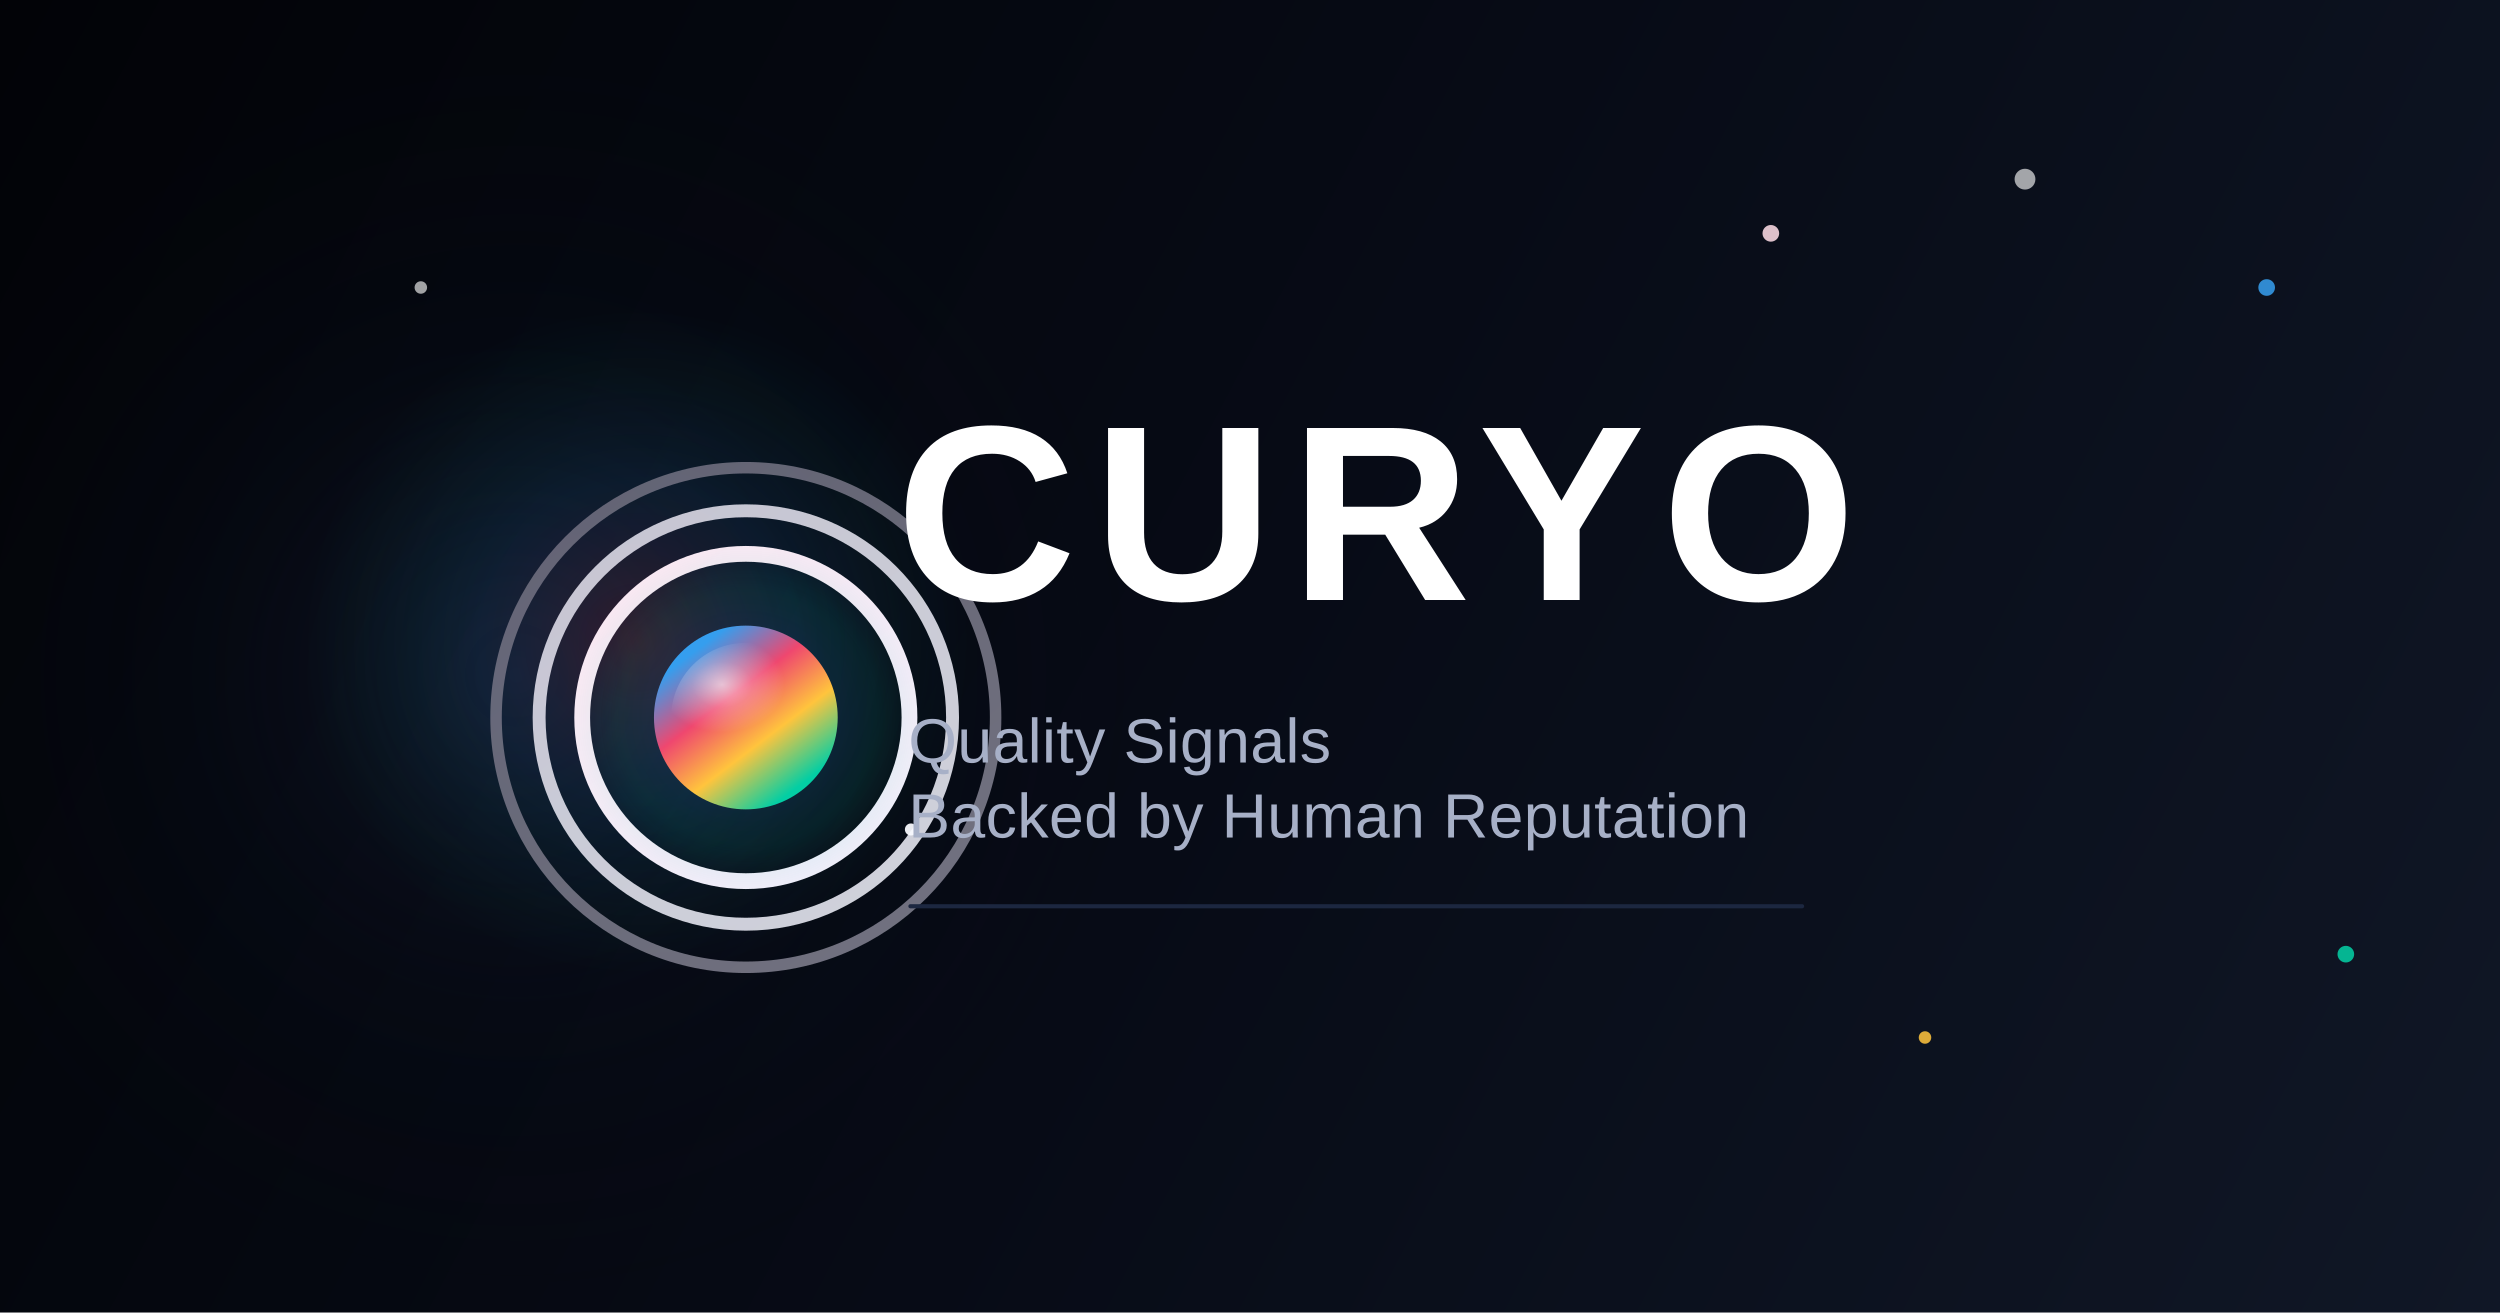
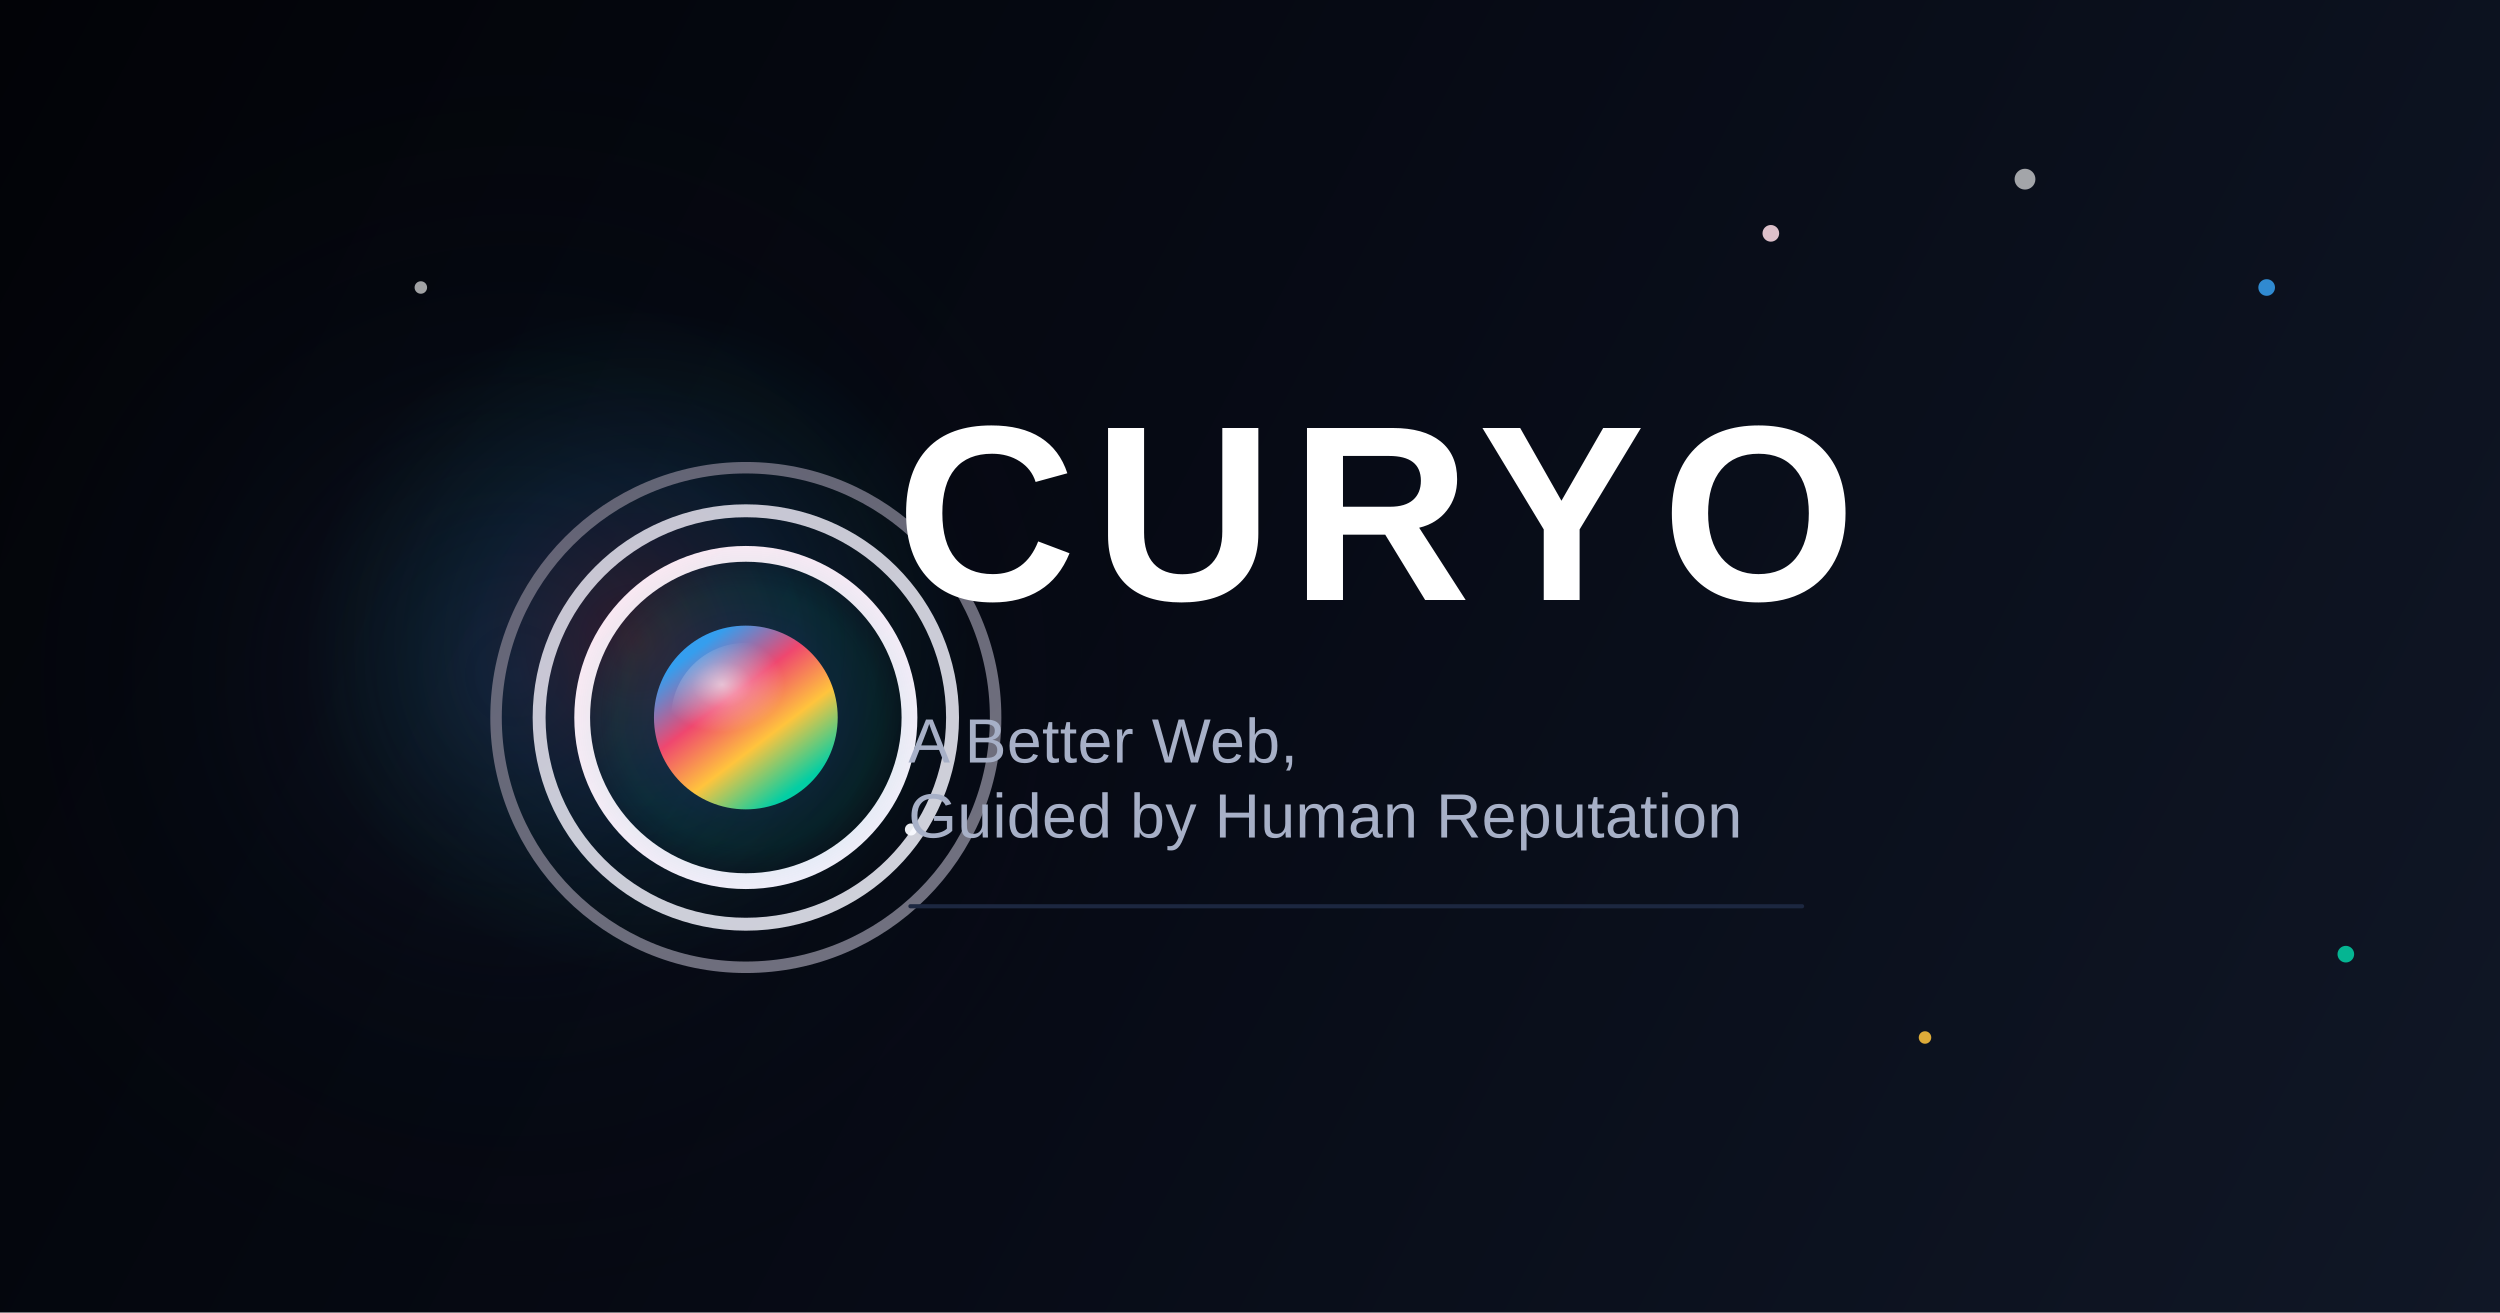
<svg xmlns="http://www.w3.org/2000/svg" viewBox="0 0 1200 630" width="1200" height="630" fill="none">
  <defs>
    <linearGradient id="og-bg" x1="0" y1="0" x2="1200" y2="630" gradientUnits="userSpaceOnUse">
      <stop offset="0%" stop-color="#020307" />
      <stop offset="50%" stop-color="#070B16" />
      <stop offset="100%" stop-color="#101726" />
    </linearGradient>
    <radialGradient id="og-left-glow" cx="248" cy="324" r="314" gradientUnits="userSpaceOnUse">
      <stop offset="0%" stop-color="#162036" stop-opacity="0.56" />
      <stop offset="50%" stop-color="#0B1324" stop-opacity="0.18" />
      <stop offset="100%" stop-color="#05070D" stop-opacity="0" />
    </radialGradient>
    <radialGradient id="og-core-glow" cx="306" cy="308" r="160" gradientUnits="userSpaceOnUse">
      <stop offset="0%" stop-color="#EF476F" stop-opacity="0.18" />
      <stop offset="48%" stop-color="#359EEE" stop-opacity="0.1" />
      <stop offset="100%" stop-color="#03CEA4" stop-opacity="0" />
    </radialGradient>
    <radialGradient id="og-orb-glow" cx="50%" cy="50%" r="50%">
      <stop offset="0%" stop-color="#EF476F" stop-opacity="0.18" />
      <stop offset="44%" stop-color="#359EEE" stop-opacity="0.11" />
      <stop offset="76%" stop-color="#03CEA4" stop-opacity="0.08" />
      <stop offset="100%" stop-color="#03CEA4" stop-opacity="0" />
    </radialGradient>
    <linearGradient id="og-orb" x1="0.22" y1="0.14" x2="0.78" y2="0.88" gradientUnits="objectBoundingBox">
      <stop offset="0%" stop-color="#359EEE" />
      <stop offset="34%" stop-color="#EF476F" />
      <stop offset="66%" stop-color="#FFC43D" />
      <stop offset="100%" stop-color="#03CEA4" />
    </linearGradient>
    <radialGradient id="og-gloss" cx="0" cy="0" r="1" gradientUnits="objectBoundingBox" gradientTransform="translate(0.34 0.28) scale(0.42 0.32)">
      <stop stop-color="#FFFFFF" stop-opacity="0.62" />
      <stop offset="0.48" stop-color="#FFFFFF" stop-opacity="0.24" />
      <stop offset="1" stop-color="#FFFFFF" stop-opacity="0" />
    </radialGradient>
    <linearGradient id="og-inner-ring" x1="146" y1="108" x2="366" y2="404" gradientUnits="userSpaceOnUse">
      <stop offset="0%" stop-color="#FFEAF4" />
      <stop offset="100%" stop-color="#EFF4FF" />
    </linearGradient>
    <linearGradient id="og-middle-ring" x1="126" y1="90" x2="386" y2="422" gradientUnits="userSpaceOnUse">
      <stop offset="0%" stop-color="#D8D5E2" />
      <stop offset="100%" stop-color="#E7EAF3" />
    </linearGradient>
    <linearGradient id="og-outer-ring" x1="106" y1="72" x2="406" y2="440" gradientUnits="userSpaceOnUse">
      <stop offset="0%" stop-color="#737182" />
      <stop offset="100%" stop-color="#8B8A99" />
    </linearGradient>
    <symbol id="og-mark" viewBox="0 0 512 512">
      <circle cx="256" cy="256" r="174" fill="none" stroke="url(#og-outer-ring)" stroke-width="8" stroke-opacity="0.82" />
      <circle cx="256" cy="256" r="144" fill="none" stroke="url(#og-middle-ring)" stroke-width="9" stroke-opacity="0.9" />
      <circle cx="256" cy="256" r="114" fill="none" stroke="url(#og-inner-ring)" stroke-width="11" stroke-opacity="0.98" />
      <circle cx="371" cy="334" r="4.2" fill="#F8FAFF" fill-opacity="0.94" />
      <circle cx="256" cy="256" r="118" fill="url(#og-orb-glow)" />
      <circle cx="256" cy="256" r="64" fill="url(#og-orb)" />
      <circle cx="256" cy="256" r="52" fill="url(#og-gloss)" />
    </symbol>
  </defs>
  <rect width="1200" height="630" fill="url(#og-bg)" />
  <circle cx="248" cy="324" r="314" fill="url(#og-left-glow)" />
  <circle cx="306" cy="308" r="160" fill="url(#og-core-glow)" />
  <g opacity="0.86">
    <circle cx="850" cy="112" r="4" fill="#FFDCE7" />
    <circle cx="972" cy="86" r="5" fill="#FFFFFF" fill-opacity="0.72" />
    <circle cx="1088" cy="138" r="4" fill="#359EEE" />
    <circle cx="1126" cy="458" r="4" fill="#03CEA4" />
    <circle cx="924" cy="498" r="3" fill="#FFC43D" />
    <circle cx="202" cy="138" r="3" fill="#FFFFFF" fill-opacity="0.72" />
  </g>
  <use href="#og-mark" transform="translate(22 168) scale(0.56)" />
  <text x="430" y="288" font-family="'Helvetica Neue', Arial, sans-serif" font-size="120" font-weight="700" fill="#FFFFFF" letter-spacing="8">
    CURYO
  </text>
  <text x="436" y="366" font-family="'Helvetica Neue', Arial, sans-serif" font-size="30" font-weight="400" fill="#A7B0C7" letter-spacing=".2">
-     <tspan x="436" dy="0">Quality Signals</tspan>
-     <tspan x="436" dy="36">Backed by Human Reputation</tspan>
+     <tspan x="436" dy="0">A Better Web,</tspan>
+     <tspan x="436" dy="36">Guided by Human Reputation</tspan>
  </text>
  <rect x="436" y="434" width="430" height="2" rx="1" fill="#1C2740" />
</svg>
